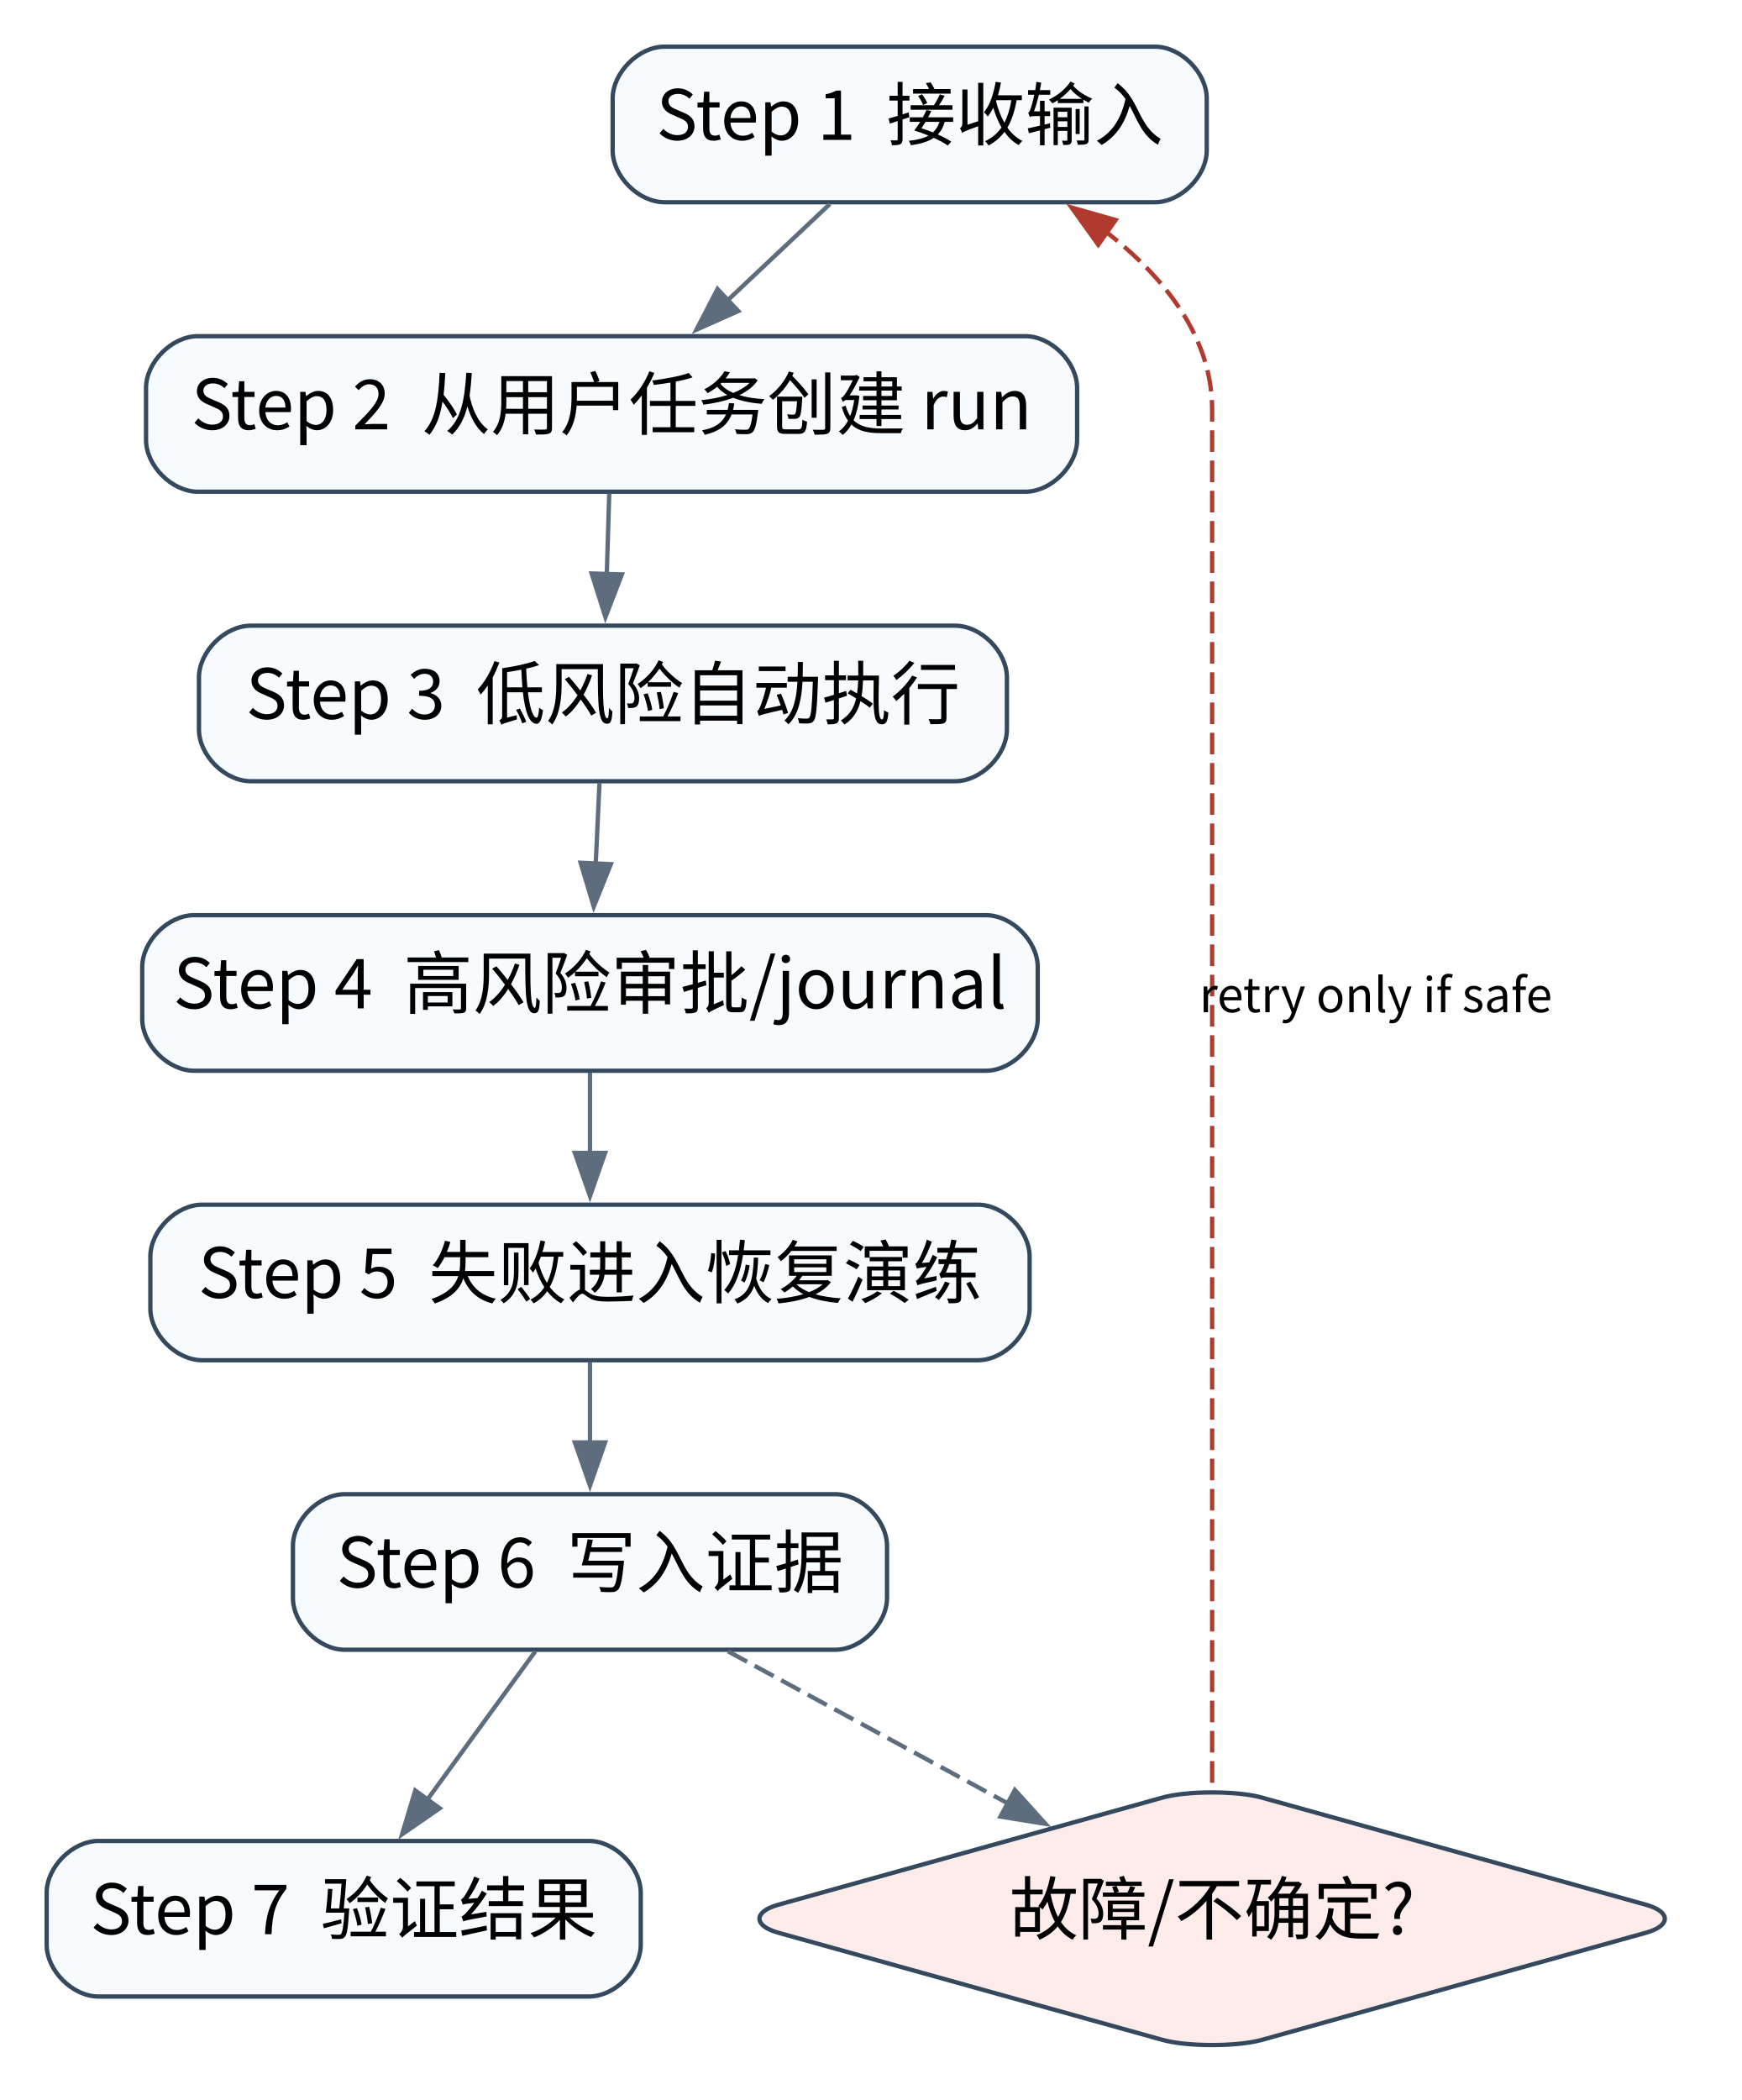
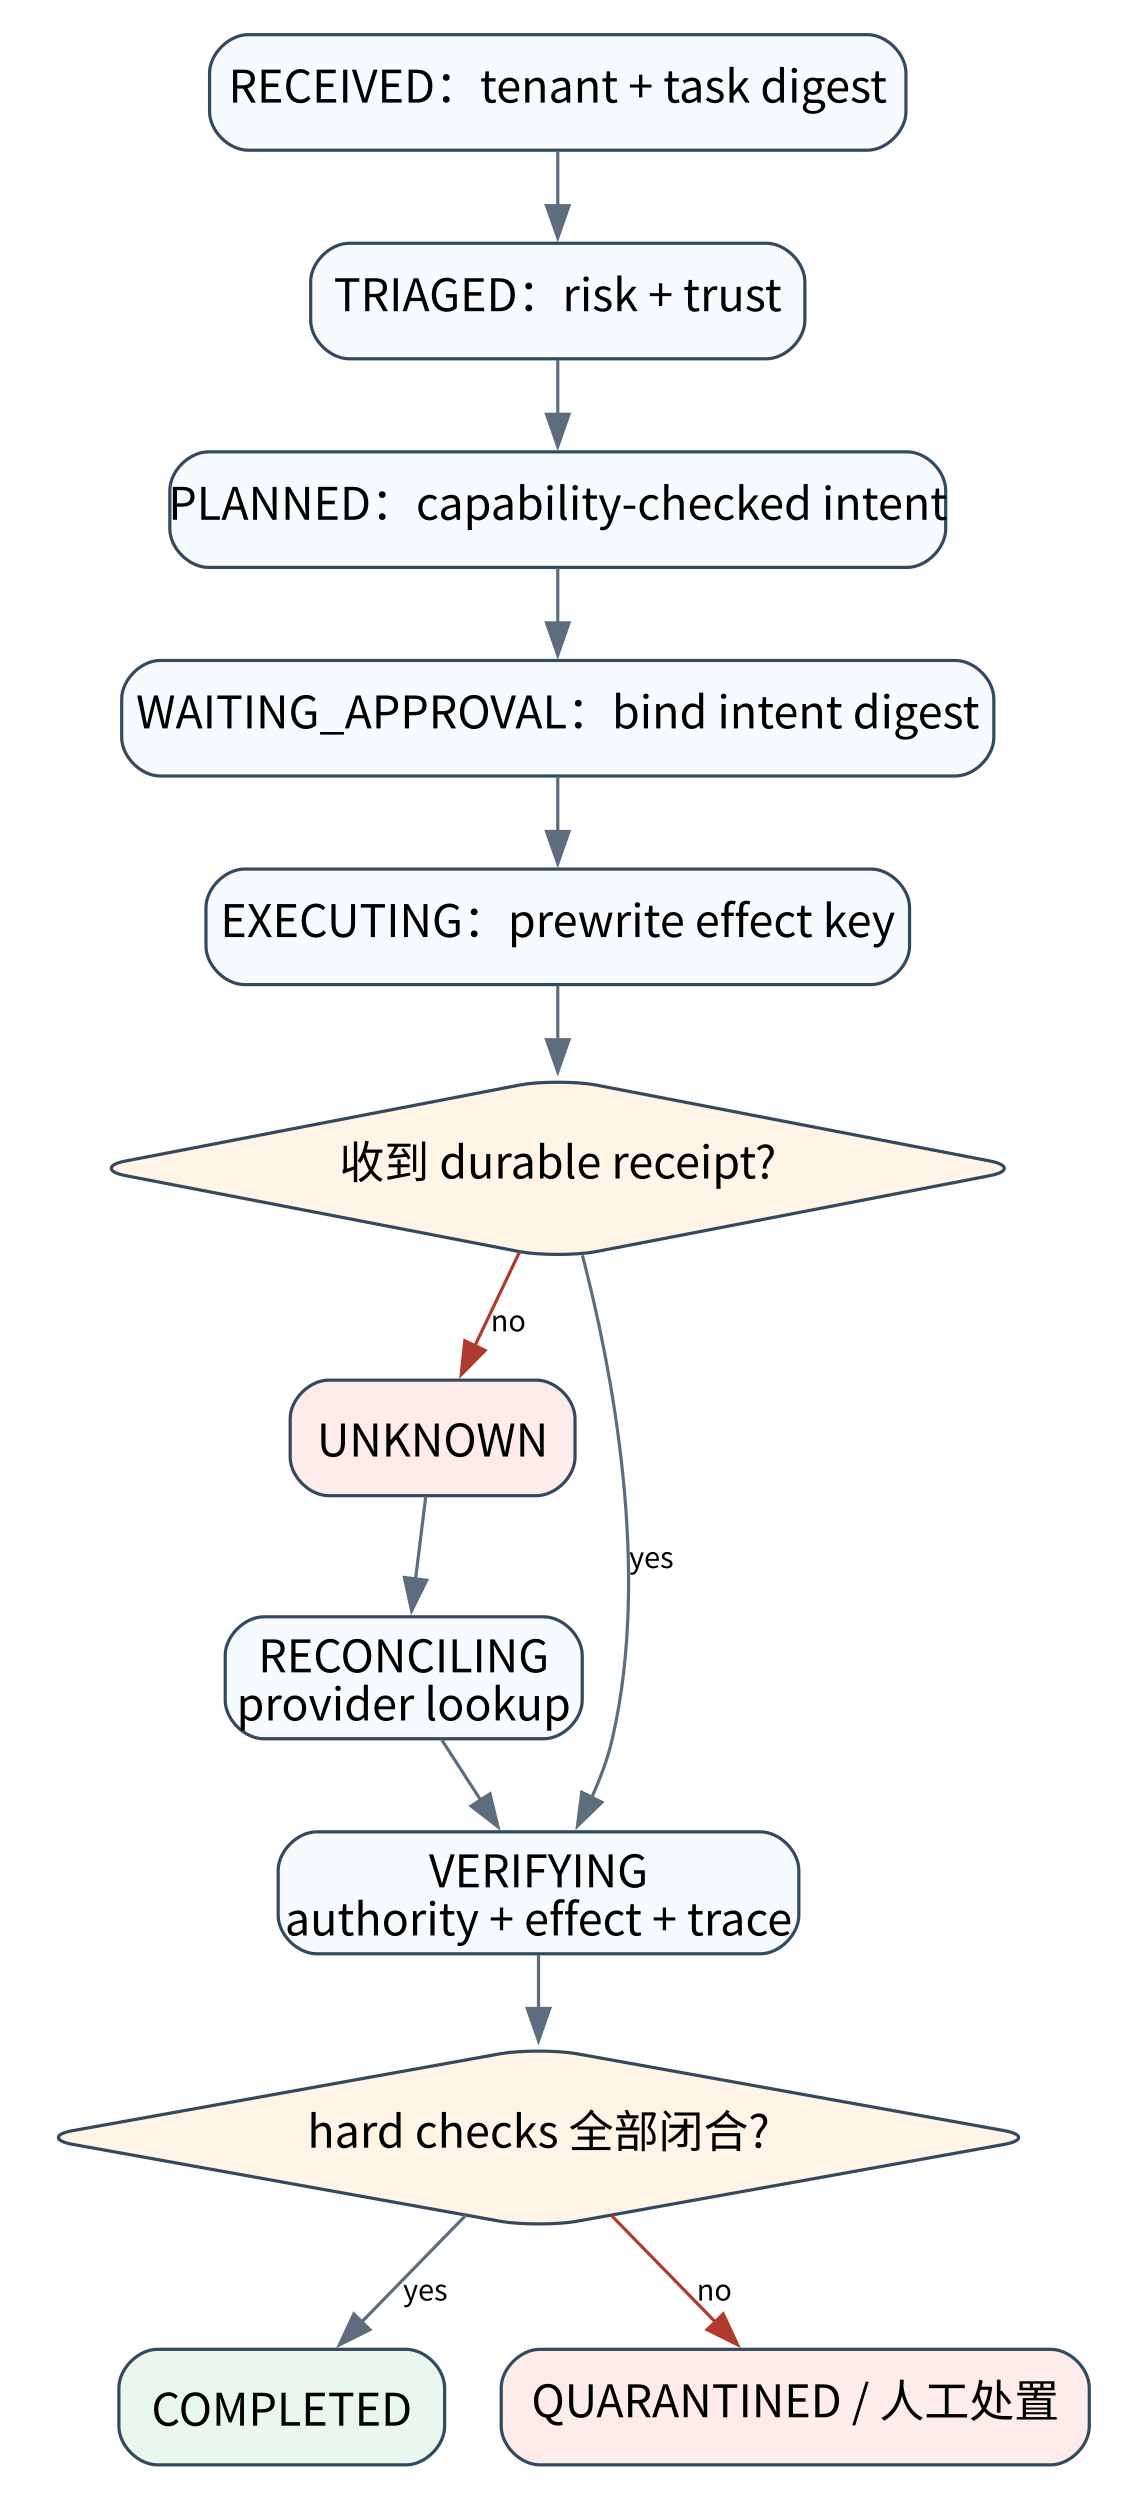
- <svg xmlns="http://www.w3.org/2000/svg" width="403pt" height="486pt" viewBox="0.00 0.00 403.00 486.00">
-   <g id="graph0" class="graph" transform="scale(1 1) rotate(0) translate(10.8 475.3)">
+ <svg xmlns="http://www.w3.org/2000/svg" width="350pt" height="779pt" viewBox="0.00 0.00 350.00 779.00">
+   <g id="graph0" class="graph" transform="scale(1 1) rotate(0) translate(10.8 768.05)">
    <g id="node1" class="node">
-       <path fill="#f8fbfd" stroke="#34495e" d="M256.5,-464.5C256.5,-464.5 143,-464.5 143,-464.5 137,-464.5 131,-458.5 131,-452.5 131,-452.5 131,-440.5 131,-440.5 131,-434.5 137,-428.5 143,-428.5 143,-428.5 256.5,-428.5 256.5,-428.5 262.5,-428.5 268.5,-434.5 268.5,-440.5 268.5,-440.5 268.5,-452.5 268.5,-452.5 268.5,-458.5 262.5,-464.5 256.5,-464.5" />
-       <text xml:space="preserve" text-anchor="middle" x="199.75" y="-442.93" font-family="Noto Sans CJK SC" font-size="16.00">Step 1  接收输入</text>
+       <path fill="#f8fbfd" stroke="#34495e" d="M259.5,-757.25C259.5,-757.25 66.5,-757.25 66.5,-757.25 60.5,-757.25 54.5,-751.25 54.5,-745.25 54.5,-745.25 54.5,-733.25 54.5,-733.25 54.5,-727.25 60.5,-721.25 66.5,-721.25 66.5,-721.25 259.5,-721.25 259.5,-721.25 265.5,-721.25 271.5,-727.25 271.5,-733.25 271.5,-733.25 271.5,-745.25 271.5,-745.25 271.5,-751.25 265.5,-757.25 259.5,-757.25" />
+       <text xml:space="preserve" text-anchor="middle" x="163" y="-736.08" font-family="Noto Sans CJK SC" font-size="14.00">RECEIVED：tenant + task digest</text>
    </g>
    <g id="node2" class="node">
-       <path fill="#f8fbfd" stroke="#34495e" d="M226.5,-397.5C226.5,-397.5 35,-397.5 35,-397.5 29,-397.5 23,-391.5 23,-385.5 23,-385.5 23,-373.5 23,-373.5 23,-367.5 29,-361.5 35,-361.5 35,-361.5 226.5,-361.5 226.5,-361.5 232.5,-361.5 238.5,-367.5 238.5,-373.5 238.5,-373.5 238.5,-385.5 238.5,-385.5 238.5,-391.5 232.5,-397.5 226.5,-397.5" />
-       <text xml:space="preserve" text-anchor="middle" x="130.75" y="-375.93" font-family="Noto Sans CJK SC" font-size="16.00">Step 2  从用户任务创建 run</text>
+       <path fill="#f8fbfd" stroke="#34495e" d="M228,-692.25C228,-692.25 98,-692.25 98,-692.25 92,-692.25 86,-686.25 86,-680.25 86,-680.25 86,-668.25 86,-668.25 86,-662.25 92,-656.25 98,-656.25 98,-656.25 228,-656.25 228,-656.25 234,-656.25 240,-662.25 240,-668.25 240,-668.25 240,-680.25 240,-680.25 240,-686.25 234,-692.25 228,-692.25" />
+       <text xml:space="preserve" text-anchor="middle" x="163" y="-671.08" font-family="Noto Sans CJK SC" font-size="14.00">TRIAGED：risk + trust</text>
    </g>
    <g id="edge1" class="edge">
-       <path fill="none" stroke="#5d6d7e" d="M181.26,-428.08C173.99,-421.23 165.5,-413.24 157.58,-405.77" />
-       <polygon fill="#5d6d7e" stroke="#5d6d7e" points="160.07,-403.31 150.39,-399 155.27,-408.41 160.07,-403.31" />
+       <path fill="none" stroke="#5d6d7e" d="M163,-721.03C163,-715.62 163,-709.49 163,-703.51" />
+       <polygon fill="#5d6d7e" stroke="#5d6d7e" points="166.5,-703.96 163,-693.96 159.5,-703.96 166.5,-703.96" />
    </g>
    <g id="node3" class="node">
-       <path fill="#f8fbfd" stroke="#34495e" d="M210.25,-330.5C210.25,-330.5 47.25,-330.5 47.25,-330.5 41.25,-330.5 35.25,-324.5 35.25,-318.5 35.25,-318.5 35.25,-306.5 35.25,-306.5 35.25,-300.5 41.25,-294.5 47.25,-294.5 47.25,-294.5 210.25,-294.5 210.25,-294.5 216.25,-294.5 222.25,-300.5 222.25,-306.5 222.25,-306.5 222.25,-318.5 222.25,-318.5 222.25,-324.5 216.25,-330.5 210.25,-330.5" />
-       <text xml:space="preserve" text-anchor="middle" x="128.75" y="-308.93" font-family="Noto Sans CJK SC" font-size="16.00">Step 3  低风险自动执行</text>
+       <path fill="#f8fbfd" stroke="#34495e" d="M271.88,-627.25C271.88,-627.25 54.12,-627.25 54.12,-627.25 48.13,-627.25 42.12,-621.25 42.12,-615.25 42.12,-615.25 42.12,-603.25 42.12,-603.25 42.12,-597.25 48.12,-591.25 54.12,-591.25 54.12,-591.25 271.88,-591.25 271.88,-591.25 277.88,-591.25 283.88,-597.25 283.88,-603.25 283.88,-603.25 283.88,-615.25 283.88,-615.25 283.88,-621.25 277.88,-627.25 271.88,-627.25" />
+       <text xml:space="preserve" text-anchor="middle" x="163" y="-606.08" font-family="Noto Sans CJK SC" font-size="14.00">PLANNED：capability-checked intent</text>
    </g>
    <g id="edge2" class="edge">
-       <path fill="none" stroke="#5d6d7e" d="M130.21,-361.08C130.03,-355.25 129.83,-348.59 129.63,-342.14" />
-       <polygon fill="#5d6d7e" stroke="#5d6d7e" points="133.14,-342.37 129.33,-332.48 126.14,-342.58 133.14,-342.37" />
+       <path fill="none" stroke="#5d6d7e" d="M163,-656.03C163,-650.62 163,-644.49 163,-638.51" />
+       <polygon fill="#5d6d7e" stroke="#5d6d7e" points="166.5,-638.96 163,-628.96 159.5,-638.96 166.5,-638.96" />
    </g>
    <g id="node4" class="node">
-       <path fill="#f8fbfd" stroke="#34495e" d="M217.38,-263.5C217.38,-263.5 34.13,-263.5 34.13,-263.5 28.13,-263.5 22.12,-257.5 22.12,-251.5 22.12,-251.5 22.12,-239.5 22.12,-239.5 22.12,-233.5 28.12,-227.5 34.12,-227.5 34.12,-227.5 217.37,-227.5 217.37,-227.5 223.37,-227.5 229.38,-233.5 229.38,-239.5 229.38,-239.5 229.38,-251.5 229.38,-251.5 229.38,-257.5 223.38,-263.5 217.38,-263.5" />
-       <text xml:space="preserve" text-anchor="middle" x="125.75" y="-241.93" font-family="Noto Sans CJK SC" font-size="16.00">Step 4  高风险审批/journal</text>
+       <path fill="#f8fbfd" stroke="#34495e" d="M286.88,-562.25C286.88,-562.25 39.13,-562.25 39.13,-562.25 33.12,-562.25 27.12,-556.25 27.12,-550.25 27.12,-550.25 27.12,-538.25 27.12,-538.25 27.12,-532.25 33.12,-526.25 39.12,-526.25 39.12,-526.25 286.88,-526.25 286.88,-526.25 292.88,-526.25 298.88,-532.25 298.88,-538.25 298.88,-538.25 298.88,-550.25 298.88,-550.25 298.88,-556.25 292.88,-562.25 286.88,-562.25" />
+       <text xml:space="preserve" text-anchor="middle" x="163" y="-541.08" font-family="Noto Sans CJK SC" font-size="14.00">WAITING_APPROVAL：bind intent digest</text>
    </g>
    <g id="edge3" class="edge">
-       <path fill="none" stroke="#5d6d7e" d="M127.95,-294.08C127.68,-288.25 127.37,-281.59 127.07,-275.14" />
-       <polygon fill="#5d6d7e" stroke="#5d6d7e" points="130.58,-275.31 126.63,-265.48 123.59,-275.63 130.58,-275.31" />
+       <path fill="none" stroke="#5d6d7e" d="M163,-591.03C163,-585.62 163,-579.49 163,-573.51" />
+       <polygon fill="#5d6d7e" stroke="#5d6d7e" points="166.5,-573.96 163,-563.96 159.5,-573.96 166.5,-573.96" />
    </g>
    <g id="node5" class="node">
-       <path fill="#f8fbfd" stroke="#34495e" d="M215.5,-196.5C215.5,-196.5 36,-196.5 36,-196.5 30,-196.5 24,-190.5 24,-184.5 24,-184.5 24,-172.5 24,-172.5 24,-166.5 30,-160.5 36,-160.5 36,-160.5 215.5,-160.5 215.5,-160.5 221.5,-160.5 227.5,-166.5 227.5,-172.5 227.5,-172.5 227.5,-184.5 227.5,-184.5 227.5,-190.5 221.5,-196.5 215.5,-196.5" />
-       <text xml:space="preserve" text-anchor="middle" x="125.75" y="-174.93" font-family="Noto Sans CJK SC" font-size="16.00">Step 5  失败进入恢复演练</text>
+       <path fill="#f8fbfd" stroke="#34495e" d="M260.62,-497.25C260.62,-497.25 65.38,-497.25 65.38,-497.25 59.38,-497.25 53.38,-491.25 53.38,-485.25 53.38,-485.25 53.38,-473.25 53.38,-473.25 53.38,-467.25 59.38,-461.25 65.38,-461.25 65.38,-461.25 260.62,-461.25 260.62,-461.25 266.62,-461.25 272.62,-467.25 272.62,-473.25 272.62,-473.25 272.62,-485.25 272.62,-485.25 272.62,-491.25 266.62,-497.25 260.62,-497.25" />
+       <text xml:space="preserve" text-anchor="middle" x="163" y="-476.07" font-family="Noto Sans CJK SC" font-size="14.00">EXECUTING：prewrite effect key</text>
    </g>
    <g id="edge4" class="edge">
-       <path fill="none" stroke="#5d6d7e" d="M125.75,-227.08C125.75,-221.25 125.75,-214.59 125.75,-208.14" />
-       <polygon fill="#5d6d7e" stroke="#5d6d7e" points="129.25,-208.48 125.75,-198.48 122.25,-208.48 129.25,-208.48" />
+       <path fill="none" stroke="#5d6d7e" d="M163,-526.03C163,-520.62 163,-514.49 163,-508.51" />
+       <polygon fill="#5d6d7e" stroke="#5d6d7e" points="166.5,-508.96 163,-498.96 159.5,-508.96 166.5,-508.96" />
    </g>
    <g id="node6" class="node">
-       <path fill="#f8fbfd" stroke="#34495e" d="M182.5,-129.5C182.5,-129.5 69,-129.5 69,-129.5 63,-129.5 57,-123.5 57,-117.5 57,-117.5 57,-105.5 57,-105.5 57,-99.5 63,-93.5 69,-93.5 69,-93.5 182.5,-93.5 182.5,-93.5 188.5,-93.5 194.5,-99.5 194.5,-105.5 194.5,-105.5 194.5,-117.5 194.5,-117.5 194.5,-123.5 188.5,-129.5 182.5,-129.5" />
-       <text xml:space="preserve" text-anchor="middle" x="125.75" y="-107.92" font-family="Noto Sans CJK SC" font-size="16.00">Step 6  写入证据</text>
+       <path fill="#fff4e6" stroke="#34495e" d="M151.22,-429.98C151.22,-429.98 28.28,-406.27 28.28,-406.27 22.39,-405.14 22.39,-402.86 28.28,-401.73 28.28,-401.73 151.22,-378.02 151.22,-378.02 157.11,-376.89 168.89,-376.89 174.78,-378.02 174.78,-378.02 297.72,-401.73 297.72,-401.73 303.61,-402.86 303.61,-405.14 297.72,-406.27 297.72,-406.27 174.78,-429.98 174.78,-429.98 168.89,-431.11 157.11,-431.11 151.22,-429.98" />
+       <text xml:space="preserve" text-anchor="middle" x="163" y="-400.82" font-family="Noto Sans CJK SC" font-size="14.00">收到 durable receipt?</text>
    </g>
    <g id="edge5" class="edge">
-       <path fill="none" stroke="#5d6d7e" d="M125.75,-160.08C125.75,-154.25 125.75,-147.59 125.75,-141.14" />
-       <polygon fill="#5d6d7e" stroke="#5d6d7e" points="129.25,-141.48 125.75,-131.48 122.25,-141.48 129.25,-141.48" />
+       <path fill="none" stroke="#5d6d7e" d="M163,-460.89C163,-455.73 163,-449.87 163,-443.92" />
+       <polygon fill="#5d6d7e" stroke="#5d6d7e" points="166.5,-444.06 163,-434.06 159.5,-444.06 166.5,-444.06" />
    </g>
    <g id="node7" class="node">
-       <path fill="#f8fbfd" stroke="#34495e" d="M125.5,-49.25C125.5,-49.25 12,-49.25 12,-49.25 6,-49.25 0,-43.25 0,-37.25 0,-37.25 0,-25.25 0,-25.25 0,-19.25 6,-13.25 12,-13.25 12,-13.25 125.5,-13.25 125.5,-13.25 131.5,-13.25 137.5,-19.25 137.5,-25.25 137.5,-25.25 137.5,-37.25 137.5,-37.25 137.5,-43.25 131.5,-49.25 125.5,-49.25" />
-       <text xml:space="preserve" text-anchor="middle" x="68.75" y="-27.68" font-family="Noto Sans CJK SC" font-size="16.00">Step 7  验证结果</text>
+       <path fill="#fdecea" stroke="#34495e" d="M156.38,-338C156.38,-338 91.62,-338 91.62,-338 85.62,-338 79.62,-332 79.62,-326 79.62,-326 79.62,-314 79.62,-314 79.62,-308 85.62,-302 91.62,-302 91.62,-302 156.38,-302 156.38,-302 162.38,-302 168.38,-308 168.38,-314 168.38,-314 168.38,-326 168.38,-326 168.38,-332 162.38,-338 156.38,-338" />
+       <text xml:space="preserve" text-anchor="middle" x="124" y="-314.2" font-family="Noto Sans CJK SC" font-size="14.00">UNKNOWN</text>
+     </g>
+     <g id="edge7" class="edge">
+       <path fill="none" stroke="#b03a2e" d="M151.09,-377.95C146.66,-368.64 141.61,-358.04 137.09,-348.52" />
+       <polygon fill="#b03a2e" stroke="#b03a2e" points="140.36,-347.26 132.91,-339.73 134.04,-350.27 140.36,-347.26" />
+       <text xml:space="preserve" text-anchor="middle" x="147.58" y="-353.2" font-family="Noto Sans CJK SC" font-size="9.00">no</text>
+     </g>
+     <g id="node9" class="node">
+       <path fill="#f8fbfd" stroke="#34495e" d="M226.12,-197.25C226.12,-197.25 87.88,-197.25 87.88,-197.25 81.88,-197.25 75.88,-191.25 75.88,-185.25 75.88,-185.25 75.88,-171.25 75.88,-171.25 75.88,-165.25 81.88,-159.25 87.88,-159.25 87.88,-159.25 226.12,-159.25 226.12,-159.25 232.12,-159.25 238.12,-165.25 238.12,-171.25 238.12,-171.25 238.12,-185.25 238.12,-185.25 238.12,-191.25 232.12,-197.25 226.12,-197.25" />
+       <text xml:space="preserve" text-anchor="middle" x="157" y="-179.95" font-family="Noto Sans CJK SC" font-size="14.00">VERIFYING</text>
+       <text xml:space="preserve" text-anchor="middle" x="157" y="-164.95" font-family="Noto Sans CJK SC" font-size="14.00">authority + effect + trace</text>
    </g>
    <g id="edge6" class="edge">
-       <path fill="none" stroke="#5d6d7e" d="M113.1,-93.13C105.72,-83 96.26,-70.02 87.98,-58.64" />
-       <polygon fill="#5d6d7e" stroke="#5d6d7e" points="90.97,-56.81 82.26,-50.79 85.31,-60.93 90.97,-56.81" />
+       <path fill="none" stroke="#5d6d7e" d="M170.68,-376.9C179.76,-342.1 192.17,-278.81 180,-226.25 178.57,-220.05 176.2,-213.73 173.51,-207.82" />
+       <polygon fill="#5d6d7e" stroke="#5d6d7e" points="176.74,-206.46 169.14,-199.08 170.48,-209.59 176.74,-206.46" />
+       <text xml:space="preserve" text-anchor="middle" x="192.16" y="-279.45" font-family="Noto Sans CJK SC" font-size="9.00">yes</text>
    </g>
    <g id="node8" class="node">
-       <path fill="#fdecea" stroke="#34495e" d="M258.19,-59.27C258.19,-59.27 169.31,-34.48 169.31,-34.48 163.53,-32.86 163.53,-29.64 169.31,-28.02 169.31,-28.02 258.19,-3.23 258.19,-3.23 263.97,-1.61 275.53,-1.61 281.31,-3.23 281.31,-3.23 370.19,-28.02 370.19,-28.02 375.97,-29.64 375.97,-32.86 370.19,-34.48 370.19,-34.48 281.31,-59.27 281.31,-59.27 275.53,-60.89 263.97,-60.89 258.19,-59.27" />
-       <text xml:space="preserve" text-anchor="middle" x="269.75" y="-27.68" font-family="Noto Sans CJK SC" font-size="16.00">故障/不确定?</text>
-     </g>
-     <g id="edge7" class="edge">
-       <path fill="none" stroke="#5d6d7e" stroke-dasharray="5,2" d="M157.71,-93.13C176.81,-82.76 201.42,-69.38 222.71,-57.81" />
-       <polygon fill="#5d6d7e" stroke="#5d6d7e" points="224.09,-61.05 231.2,-53.2 220.75,-54.89 224.09,-61.05" />
+       <path fill="#f8fbfd" stroke="#34495e" d="M158.62,-264.25C158.62,-264.25 71.38,-264.25 71.38,-264.25 65.38,-264.25 59.38,-258.25 59.38,-252.25 59.38,-252.25 59.38,-238.25 59.38,-238.25 59.38,-232.25 65.38,-226.25 71.38,-226.25 71.38,-226.25 158.62,-226.25 158.62,-226.25 164.62,-226.25 170.62,-232.25 170.62,-238.25 170.62,-238.25 170.62,-252.25 170.62,-252.25 170.62,-258.25 164.62,-264.25 158.62,-264.25" />
+       <text xml:space="preserve" text-anchor="middle" x="115" y="-246.95" font-family="Noto Sans CJK SC" font-size="14.00">RECONCILING</text>
+       <text xml:space="preserve" text-anchor="middle" x="115" y="-231.95" font-family="Noto Sans CJK SC" font-size="14.00">provider lookup</text>
    </g>
    <g id="edge8" class="edge">
-       <path fill="none" stroke="#b03a2e" stroke-dasharray="5,2" d="M269.75,-62.72C269.75,-77.2 269.75,-94.74 269.75,-110.5 269.75,-380.5 269.75,-380.5 269.75,-380.5 269.75,-397.51 258.52,-411.32 245.06,-421.76" />
-       <polygon fill="#b03a2e" stroke="#b03a2e" points="243.39,-418.66 237.22,-427.27 247.41,-424.38 243.39,-418.66" />
-       <text xml:space="preserve" text-anchor="middle" x="307.62" y="-241.05" font-family="Noto Sans CJK SC" font-size="11.00">retry only if safe</text>
+       <path fill="none" stroke="#5d6d7e" d="M121.87,-301.76C120.92,-294.08 119.77,-284.8 118.69,-276.05" />
+       <polygon fill="#5d6d7e" stroke="#5d6d7e" points="122.16,-275.64 117.46,-266.14 115.22,-276.49 122.16,-275.64" />
+     </g>
+     <g id="edge9" class="edge">
+       <path fill="none" stroke="#5d6d7e" d="M126.92,-225.8C130.68,-219.98 134.91,-213.43 139,-207.11" />
+       <polygon fill="#5d6d7e" stroke="#5d6d7e" points="141.88,-209.09 144.37,-198.79 136,-205.29 141.88,-209.09" />
+     </g>
+     <g id="node10" class="node">
+       <path fill="#fff4e6" stroke="#34495e" d="M145.19,-128.12C145.19,-128.12 11.81,-104.13 11.81,-104.13 5.91,-103.06 5.91,-100.94 11.81,-99.87 11.81,-99.87 145.19,-75.88 145.19,-75.88 151.09,-74.81 162.91,-74.81 168.81,-75.88 168.81,-75.88 302.19,-99.87 302.19,-99.87 308.09,-100.94 308.09,-103.06 302.19,-104.13 302.19,-104.13 168.81,-128.12 168.81,-128.12 162.91,-129.19 151.09,-129.19 145.19,-128.12" />
+       <text xml:space="preserve" text-anchor="middle" x="157" y="-98.83" font-family="Noto Sans CJK SC" font-size="14.00">hard checks 全部闭合?</text>
+     </g>
+     <g id="edge10" class="edge">
+       <path fill="none" stroke="#5d6d7e" d="M157,-158.9C157,-153.71 157,-147.87 157,-141.97" />
+       <polygon fill="#5d6d7e" stroke="#5d6d7e" points="160.5,-142.2 157,-132.2 153.5,-142.2 160.5,-142.2" />
+     </g>
+     <g id="node11" class="node">
+       <path fill="#eaf7ee" stroke="#34495e" d="M115.75,-36C115.75,-36 38.25,-36 38.25,-36 32.25,-36 26.25,-30 26.25,-24 26.25,-24 26.25,-12 26.25,-12 26.25,-6 32.25,0 38.25,0 38.25,0 115.75,0 115.75,0 121.75,0 127.75,-6 127.75,-12 127.75,-12 127.75,-24 127.75,-24 127.75,-30 121.75,-36 115.75,-36" />
+       <text xml:space="preserve" text-anchor="middle" x="77" y="-12.2" font-family="Noto Sans CJK SC" font-size="14.00">COMPLETED</text>
+     </g>
+     <g id="edge11" class="edge">
+       <path fill="none" stroke="#5d6d7e" d="M134.29,-77.72C124.16,-67.33 112.19,-55.07 101.82,-44.44" />
+       <polygon fill="#5d6d7e" stroke="#5d6d7e" points="104.46,-42.13 94.97,-37.42 99.45,-47.02 104.46,-42.13" />
+       <text xml:space="preserve" text-anchor="middle" x="121.73" y="-51.2" font-family="Noto Sans CJK SC" font-size="9.00">yes</text>
+     </g>
+     <g id="node12" class="node">
+       <path fill="#fdecea" stroke="#34495e" d="M316.62,-36C316.62,-36 157.38,-36 157.38,-36 151.38,-36 145.38,-30 145.38,-24 145.38,-24 145.38,-12 145.38,-12 145.38,-6 151.38,0 157.38,0 157.38,0 316.62,0 316.62,0 322.62,0 328.62,-6 328.62,-12 328.62,-12 328.62,-24 328.62,-24 328.62,-30 322.62,-36 316.62,-36" />
+       <text xml:space="preserve" text-anchor="middle" x="237" y="-14.82" font-family="Noto Sans CJK SC" font-size="14.00">QUARANTINED / 人工处置</text>
+     </g>
+     <g id="edge12" class="edge">
+       <path fill="none" stroke="#b03a2e" d="M179.71,-77.72C189.84,-67.33 201.81,-55.07 212.18,-44.44" />
+       <polygon fill="#b03a2e" stroke="#b03a2e" points="214.55,-47.02 219.03,-37.42 209.54,-42.13 214.55,-47.02" />
+       <text xml:space="preserve" text-anchor="middle" x="211.77" y="-51.2" font-family="Noto Sans CJK SC" font-size="9.00">no</text>
    </g>
  </g>
</svg>
